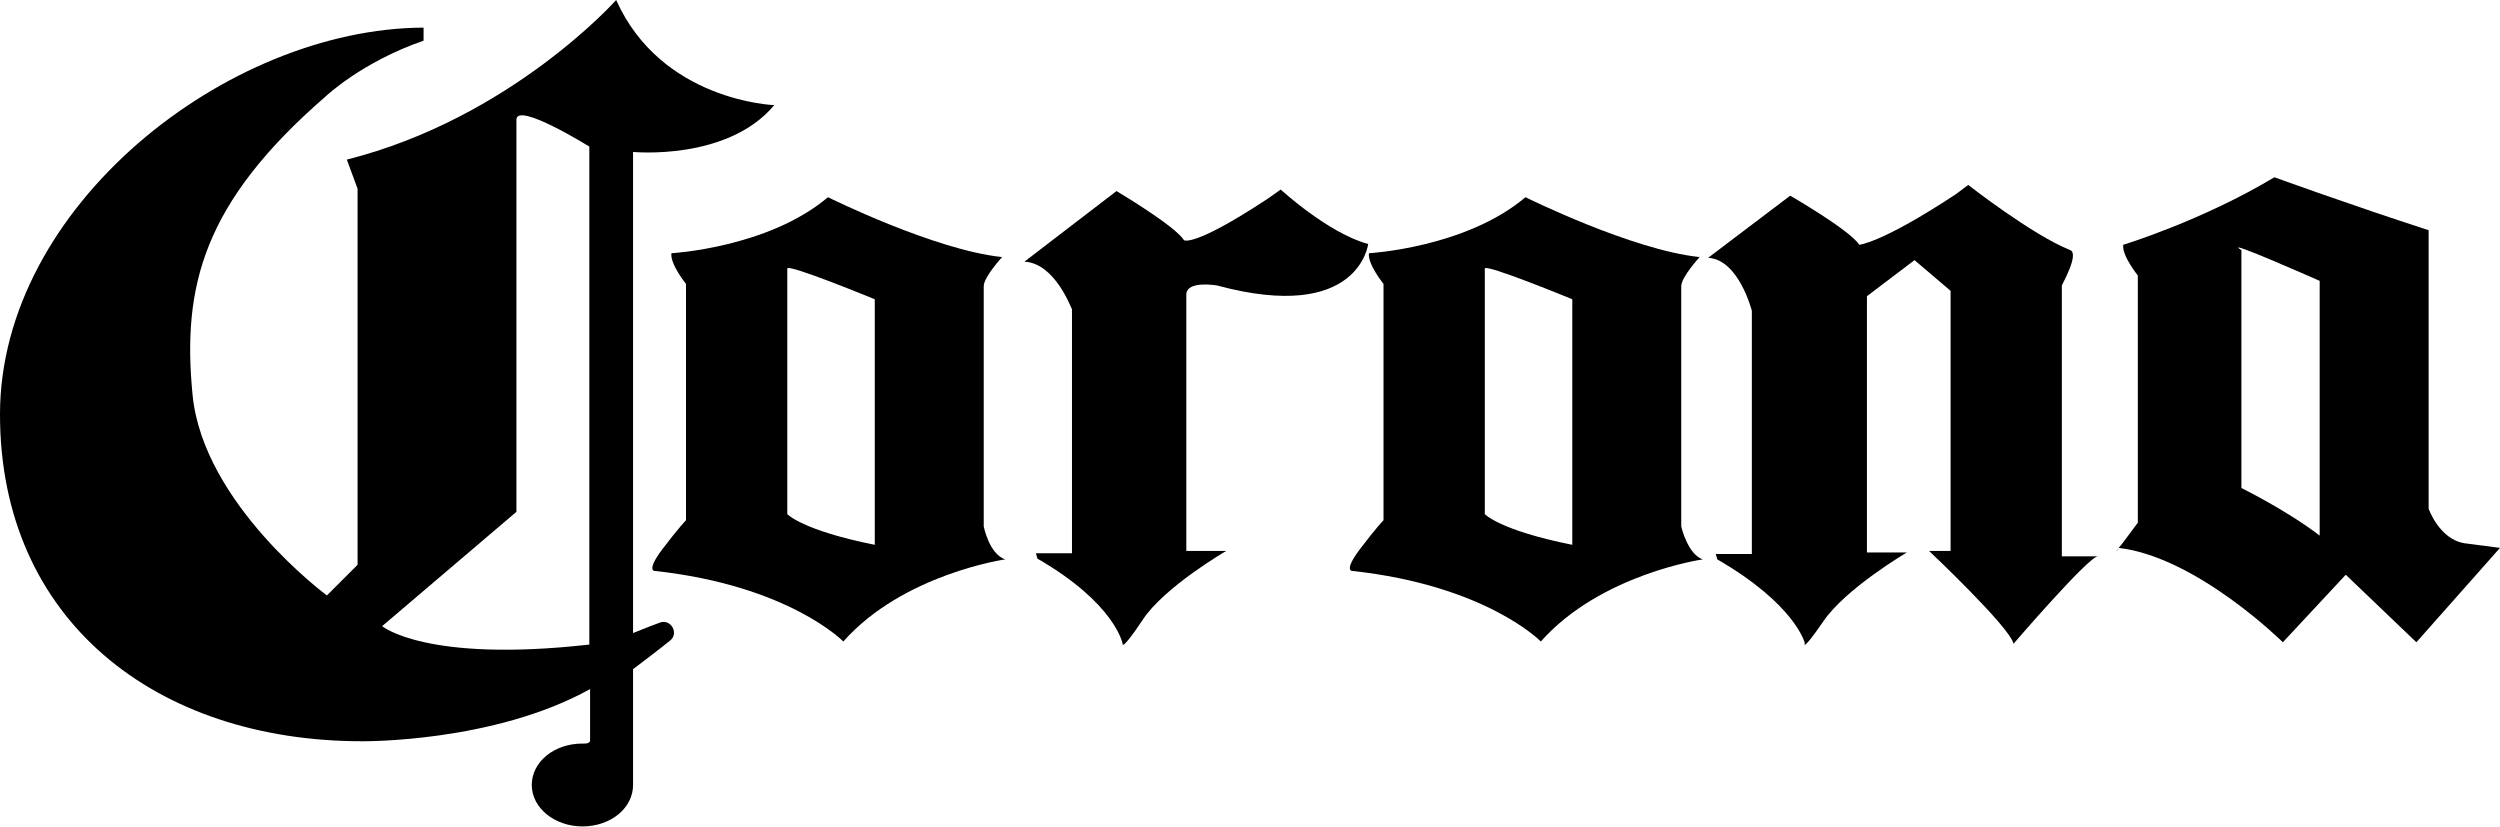
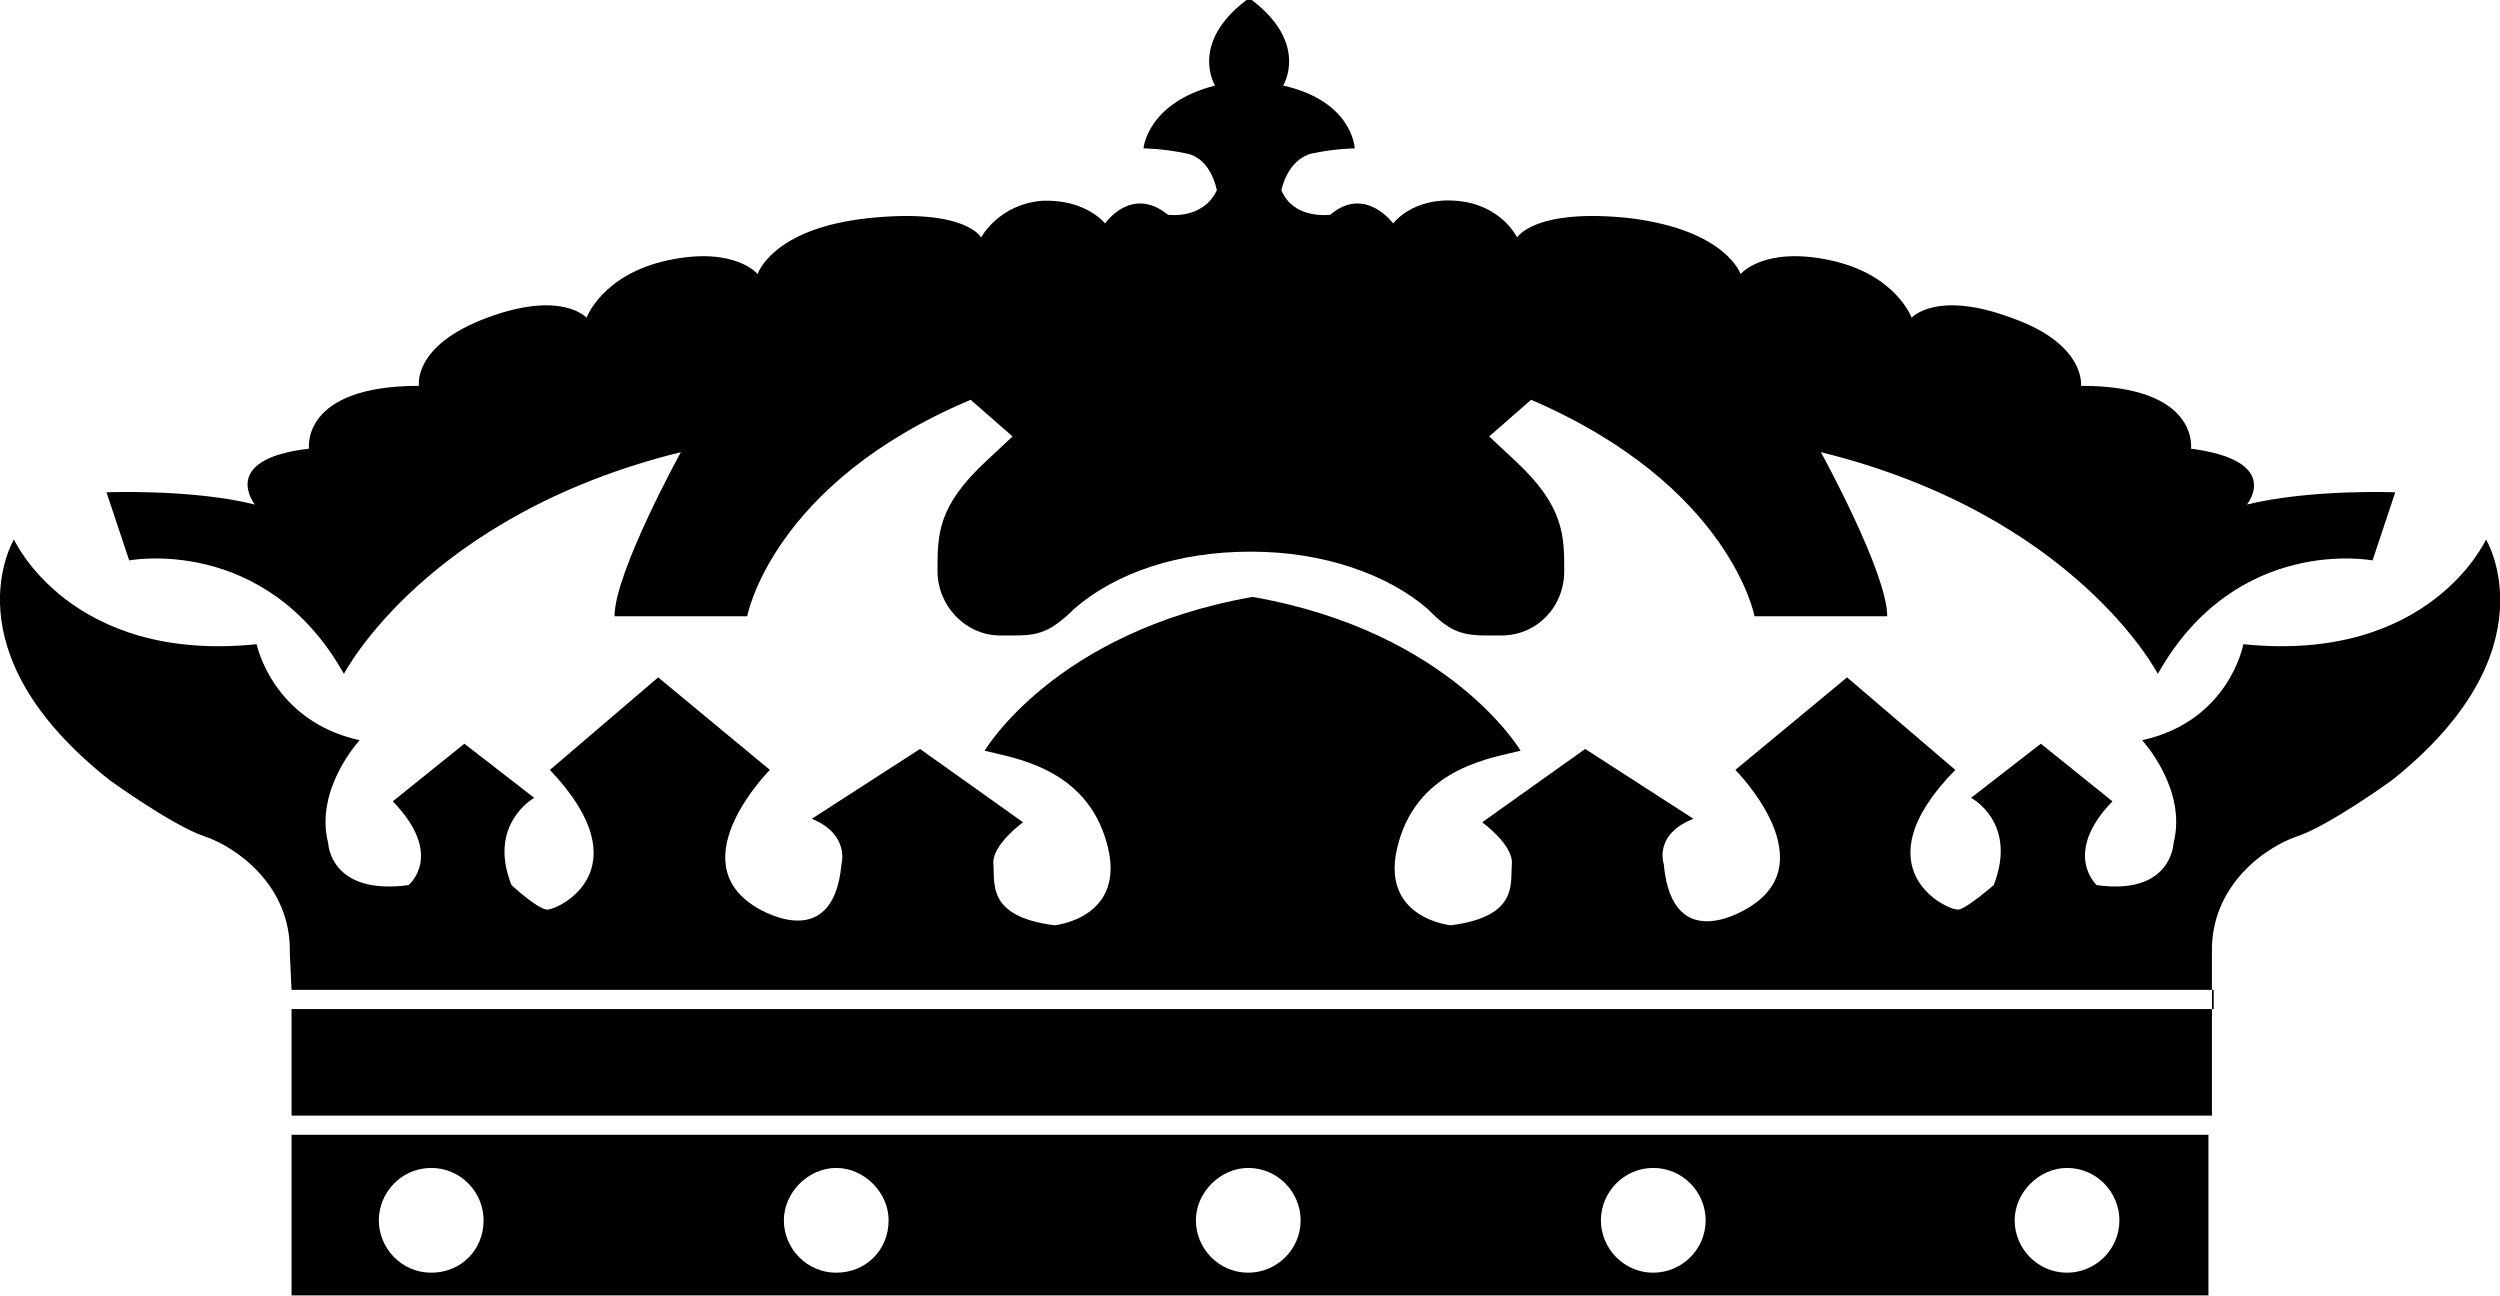
- <svg xmlns="http://www.w3.org/2000/svg" version="1.1" id="Layer_1" x="0px" y="0px" viewBox="0 0 325.8 107.7" style="enable-background:new 0 0 325.8 107.7;" xml:space="preserve">
-   <path d="M100.9,13.7c0,0-14.7-0.5-20.6-13.7c0,0-13.7,15.4-35.1,20.8l1.4,3.8v49l-4,4c0,0-16.1-11.9-17.5-26.1s1.4-25.1,17.3-38.9  c0,0,4.7-4.5,12.8-7.3V3.6C29.6,3.7,0,26.9,0,54c0,26.8,20.3,42.6,47.2,42.6c0,0,17.1,0.2,29.7-6.8v6.7c0,0.5-1,0.4-1,0.4  c-3.7,0-6.6,2.4-6.6,5.4s3,5.4,6.6,5.4c3.7,0,6.6-2.4,6.6-5.4V87.2c0,0,3.6-2.7,4.8-3.7c1.2-0.9,0.2-2.8-1.2-2.4  c-1.4,0.5-3.6,1.4-3.6,1.4V19.8C82.5,19.8,94.8,21,100.9,13.7L100.9,13.7z M76.8,84c-21.3,2.4-27-2.4-27-2.4l17.5-14.9V15.6  c0-2.4,9.5,3.5,9.5,3.5V84L76.8,84z" />
-   <path d="M128.2,68.6c0,0,0-30.1,0-31.3c0-1.2,2.4-3.8,2.4-3.8c-8.8-0.9-22.7-7.8-22.7-7.8c-7.8,6.6-20.4,7.3-20.4,7.3  c-0.2,1.4,1.9,4,1.9,4v30.8c0,0-0.9,0.9-3.1,3.8c-2.1,2.8-1,2.8-1,2.8c17.5,1.9,24.6,9.2,24.6,9.2c7.8-8.8,21.1-10.7,21.1-10.7  C128.9,72.2,128.2,68.6,128.2,68.6L128.2,68.6z M114,71c-9.5-1.9-11.4-4-11.4-4V35c0-0.7,11.4,4,11.4,4V71L114,71z" />
-   <path d="M219.1,68.6c0,0,0-30.1,0-31.3c0-1.2,2.4-3.8,2.4-3.8c-8.8-0.9-22.7-7.8-22.7-7.8c-7.8,6.6-20.4,7.3-20.4,7.3  c-0.2,1.4,1.9,4,1.9,4v30.8c0,0-0.9,0.9-3.1,3.8c-2.1,2.8-1,2.8-1,2.8c17.5,1.9,24.6,9.2,24.6,9.2c7.8-8.8,21.1-10.7,21.1-10.7  C219.9,72.2,219.1,68.6,219.1,68.6L219.1,68.6z M204.9,71c-9.5-1.9-11.4-4-11.4-4V35c0-0.7,11.4,4,11.4,4V71L204.9,71z" />
-   <path d="M276.1,71.5C276.1,71.5,276,71.5,276.1,71.5C276,71.5,275.5,72.3,276.1,71.5L276.1,71.5z" />
-   <path d="M321.2,70.8c-3.3-0.5-4.7-4.5-4.7-4.5s0-28.9,0-30.1s0-6.2,0-6.2c-10.2-3.3-20.1-6.9-20.1-6.9c-9.5,5.7-19.7,8.8-19.7,8.8  c-0.2,1.4,1.9,4,1.9,4v32.2c0,0,0.7-0.9-1.4,1.9c-0.5,0.7-0.9,1.2-1.1,1.4c10.2,1.2,21.4,12.3,21.4,12.3l8.2-8.8l9.2,8.8l10.9-12.3  L321.2,70.8L321.2,70.8z M302.3,69.8c-4.3-3.3-10.2-6.2-10.2-6.2v-31c-2.9-1.8,10.2,4,10.2,4V69.8L302.3,69.8z" />
-   <path d="M133.5,34.1l12-9.2c0,0,7.6,4.5,8.8,6.4c0,0,1.2,1,10.9-5.4l1.7-1.2c0,0,6.2,5.7,11.4,7.1c0,0-1.2,10.4-19.7,5.4  c0,0-4-0.7-4,1.2c0,1.9,0,33.4,0,33.4h5.2c0,0-8.1,4.7-10.9,9c-2.8,4.2-2.6,3.1-2.6,3.1s-0.9-5.2-11.1-11.1l-0.2-0.7h4.7V40.3  C139.6,40.2,137.5,34.3,133.5,34.1L133.5,34.1z" />
-   <path d="M269.8,32.6c-5-2-13.3-8.5-13.3-8.5l-1.6,1.2c-9.7,6.4-12.6,6.6-12.6,6.6c-1.2-1.9-9-6.4-9-6.4l-10.7,8.1  c4,0.2,5.7,6.9,5.7,6.9v31.7h-4.7l0.2,0.7c10.2,5.9,11.4,10.9,11.4,10.9s-0.5,1.4,2.4-2.8c2.9-4.3,10.9-9,10.9-9h-5.2  c0,0,0-31.5,0-33.4l6.2-4.7l4.7,4v33.9h-2.8c0,0,10.6,10,11,12.1c0,0,9.8-11.4,11-11.4h-4.7V37.2C268.7,37.1,271,33.1,269.8,32.6  L269.8,32.6z" />
+ <svg xmlns="http://www.w3.org/2000/svg" version="1.1" id="Layer_1" x="0px" y="0px" viewBox="0 0 143.2 74.2" style="enable-background:new 0 0 143.2 74.2;" xml:space="preserve">
+   <path d="M16.7,74.2h109.8V65H16.7V74.2L16.7,74.2z M24.7,72.9c-1.7,0-3-1.4-3-3s1.3-3,3-3s3,1.4,3,3C27.7,71.6,26.4,72.9,24.7,72.9  L24.7,72.9z M47.9,72.9c-1.7,0-3-1.4-3-3s1.4-3,3-3s3,1.4,3,3C50.9,71.6,49.6,72.9,47.9,72.9L47.9,72.9z M71.5,72.9  c-1.7,0-3-1.4-3-3s1.4-3,3-3c1.7,0,3,1.4,3,3C74.5,71.6,73.1,72.9,71.5,72.9L71.5,72.9z M94.7,72.9c-1.7,0-3-1.4-3-3s1.3-3,3-3  s3,1.4,3,3C97.7,71.6,96.3,72.9,94.7,72.9L94.7,72.9z M118.4,72.9c-1.7,0-3-1.4-3-3s1.4-3,3-3c1.7,0,3,1.4,3,3  C121.4,71.6,120,72.9,118.4,72.9L118.4,72.9z" />
+   <path d="M16.7,63.9h110c0,0,0-3,0-6.1h-110L16.7,63.9L16.7,63.9z" />
+   <path d="M16.7,56.7h110c0-0.7,0-1.4,0-2.1c-0.1-3.9,3.1-6.1,4.9-6.7c1.8-0.6,5.4-3.2,5.4-3.2c9.3-7.4,5.4-13.8,5.4-13.8  s-3.2,7.1-13.9,6c0,0-0.8,4.4-5.8,5.5c0,0,2.6,2.8,1.8,5.9c0,0-0.1,3-4.4,2.4c0,0-2-1.8,0.9-4.8l-4.1-3.3l-4,3.1c0,0,2.7,1.4,1.3,5  c0,0-1.5,1.3-2,1.4c-0.6,0.1-5.8-2.3-0.2-8l-6.2-5.3l-6.4,5.3c0,0,5.1,5.1,0.9,7.8c0,0-4.5,3.1-5-2.4c0,0-0.6-1.7,1.7-2.6l-6.2-4  l-5.9,4.2c0,0,1.8,1.3,1.7,2.4c-0.1,1.1,0.4,3-3.5,3.5c0,0-4.2-0.4-3-4.7c1.2-4.4,5.5-4.9,7-5.3c0,0-4-6.8-15.3-8.8h-0.1  c-11.3,2-15.3,8.8-15.3,8.8c1.5,0.4,5.8,0.9,7,5.3c1.2,4.3-3,4.7-3,4.7c-3.9-0.5-3.4-2.4-3.5-3.5s1.7-2.4,1.7-2.4l-5.9-4.2l-6.2,4  c2.2,0.9,1.7,2.6,1.7,2.6c-0.5,5.4-5,2.4-5,2.4c-4.2-2.7,0.9-7.8,0.9-7.8l-6.4-5.3l-6.2,5.3c5.5,5.8,0.3,8.1-0.2,8  c-0.6-0.1-2-1.4-2-1.4c-1.4-3.5,1.3-5,1.3-5l-4-3.1l-4.1,3.3c3,3.1,0.9,4.8,0.9,4.8c-4.5,0.6-4.6-2.4-4.6-2.4  c-0.8-3.1,1.8-5.9,1.8-5.9c-5-1.1-5.9-5.5-5.9-5.5C4,38,0.8,30.9,0.8,30.9s-3.9,6.4,5.5,13.8c0,0,3.6,2.6,5.4,3.2  c1.8,0.6,5,2.8,4.9,6.7L16.7,56.7L16.7,56.7z" />
+   <path d="M126.8,57.8v-1.1h-0.1c0,0.4,0,0.7,0,1.1H126.8L126.8,57.8z" />
+   <path d="M71.7,31.6c4.1,0,7.8,1.3,10.1,3.3l0.2,0.2c1.4,1.4,2.2,1.3,4,1.3c2,0,3.6-1.6,3.6-3.7c0-2,0-3.7-2.8-6.3L85.3,25l2.4-2.1  c11.4,4.9,12.8,12.4,12.8,12.4h7.6c0-2.5-3.8-9.4-3.8-9.4c14.6,3.6,19.3,12.7,19.3,12.7c4.5-8,12.3-6.5,12.3-6.5l1.3-3.9  c0,0-4.8-0.2-8.5,0.7c0,0,2.1-2.5-3.2-3.2c0,0,0.5-3.6-6.3-3.6c0,0,0.3-2.4-4-3.9c-4.3-1.6-5.7,0-5.7,0s-0.9-2.5-4.7-3.3  s-5.1,0.8-5.1,0.8s-0.8-2.5-6.3-3.2c-5.5-0.6-6.5,1.1-6.5,1.1s-0.9-1.9-3.5-2.1c-2.5-0.2-3.6,1.3-3.6,1.3s-1.6-2.2-3.6-0.5  c0,0-2.1,0.3-2.8-1.4c0,0,0.3-1.7,1.7-2.1c1.4-0.3,2.5-0.3,2.5-0.3s-0.1-2.7-4.1-3.6c0,0,1.5-2.4-1.8-4.9h-0.3  c-3.3,2.5-1.8,4.9-1.8,4.9c-3.9,1-4.1,3.6-4.1,3.6s1.1,0,2.5,0.3s1.7,2.1,1.7,2.1c-0.8,1.7-2.8,1.4-2.8,1.4  c-2.1-1.7-3.6,0.5-3.6,0.5s-1.1-1.4-3.6-1.3c-2.5,0.2-3.5,2.1-3.5,2.1s-0.9-1.7-6.5-1.1c-5.5,0.6-6.3,3.2-6.3,3.2s-1.3-1.6-5.1-0.8  s-4.7,3.3-4.7,3.3s-1.4-1.6-5.7,0c-4.3,1.6-3.9,3.9-3.9,3.9c-6.8,0-6.3,3.6-6.3,3.6c-5.2,0.6-3.1,3.2-3.1,3.2  C11,28,6.1,28.2,6.1,28.2l1.3,3.9c0,0,7.8-1.5,12.3,6.5c0,0,4.7-9.1,19.3-12.7c0,0-3.8,6.9-3.8,9.4h7.6c0,0,1.4-7.6,12.8-12.4L58,25  l-1.5,1.4c-2.8,2.6-2.8,4.2-2.8,6.3c0,2,1.6,3.7,3.6,3.7c1.8,0,2.5,0.1,4-1.3l0.2-0.2c2.4-2.1,6-3.3,10.1-3.3L71.7,31.6L71.7,31.6z" />
</svg>
